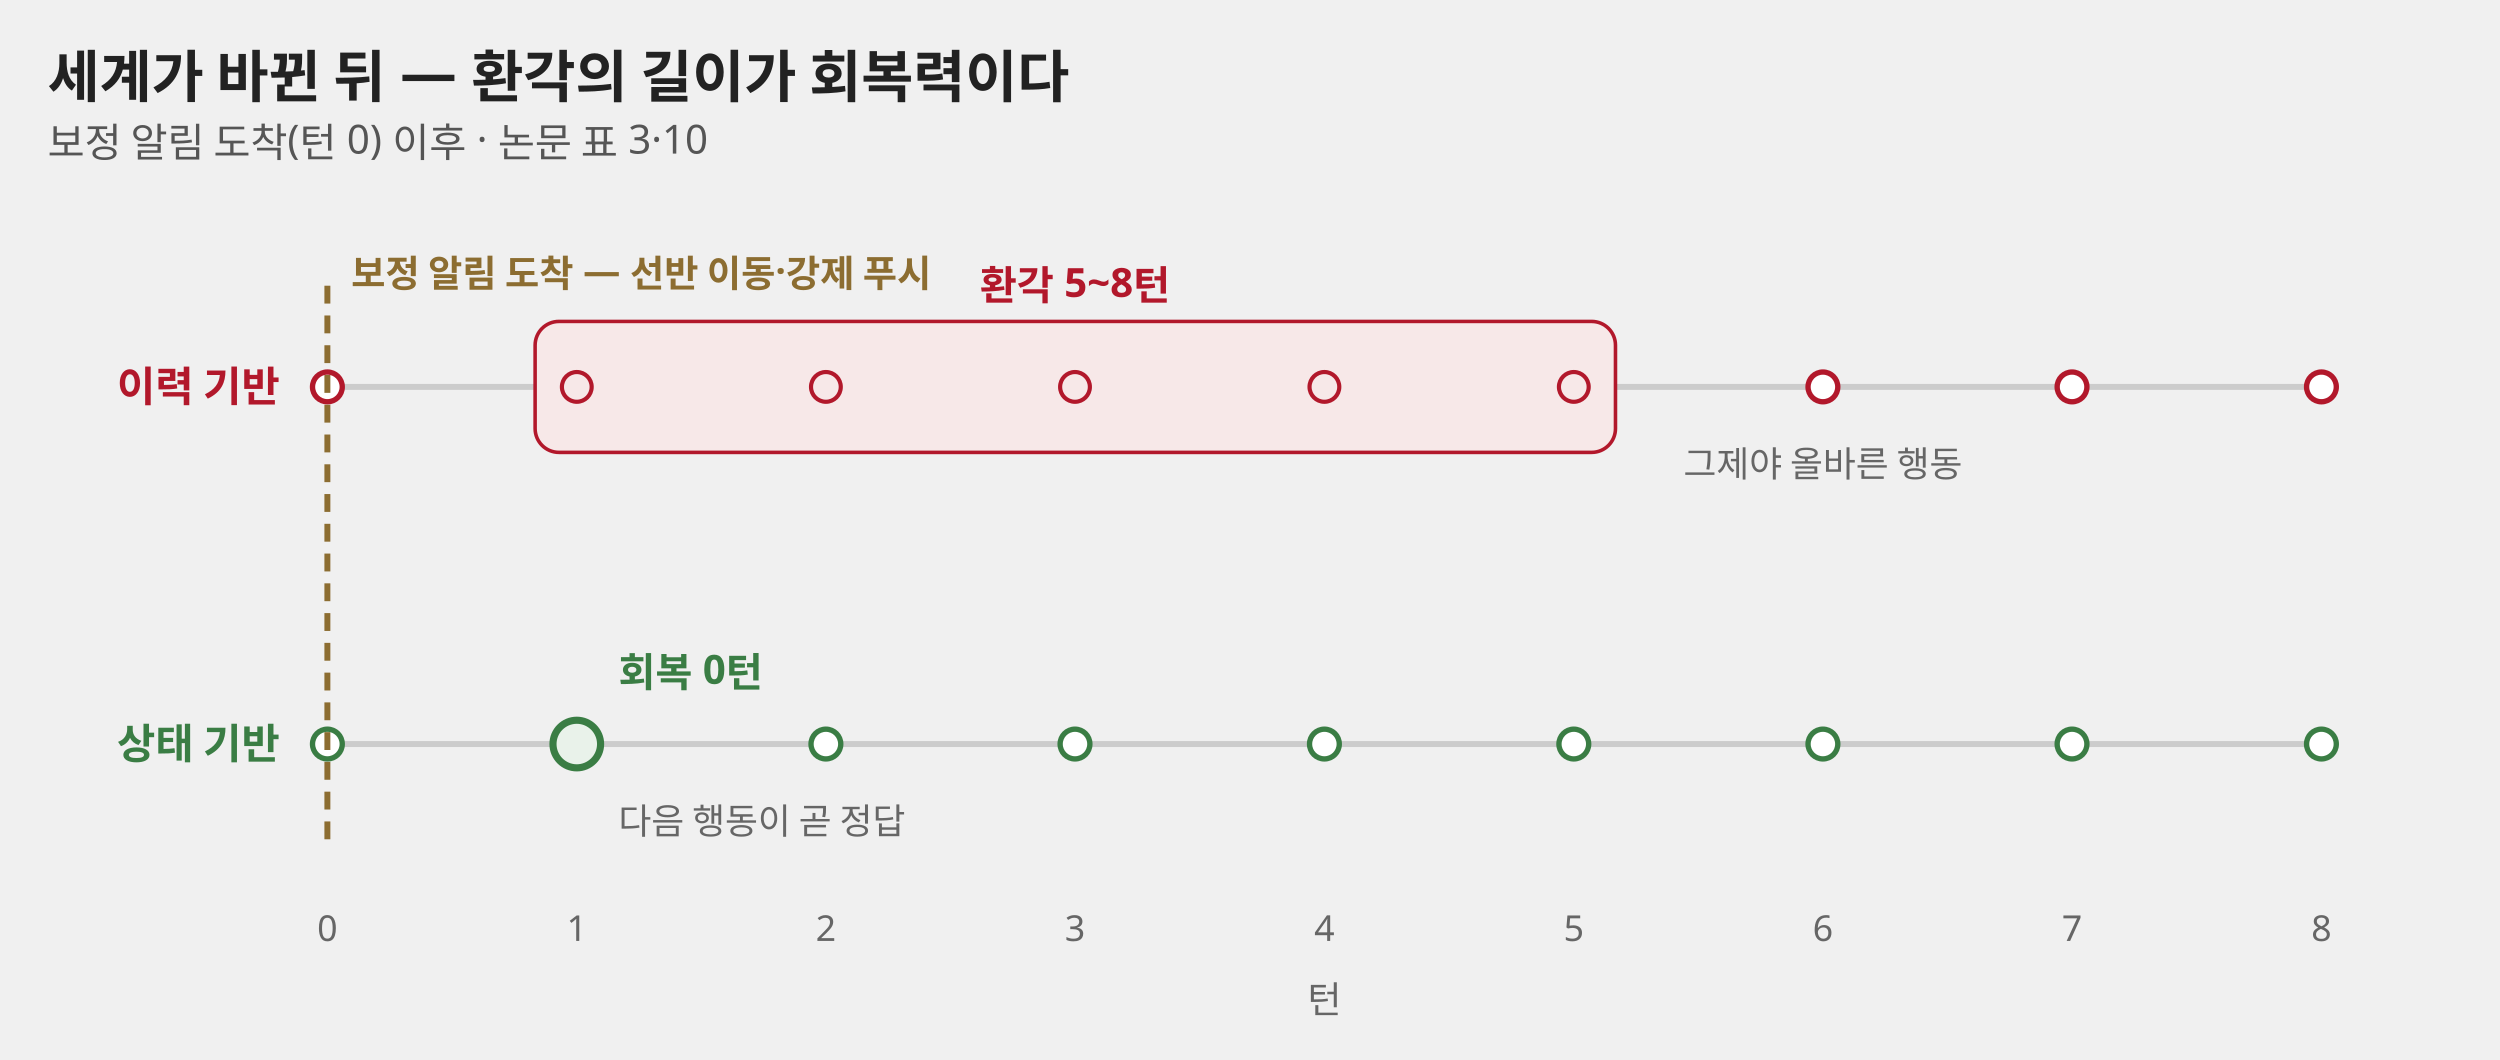
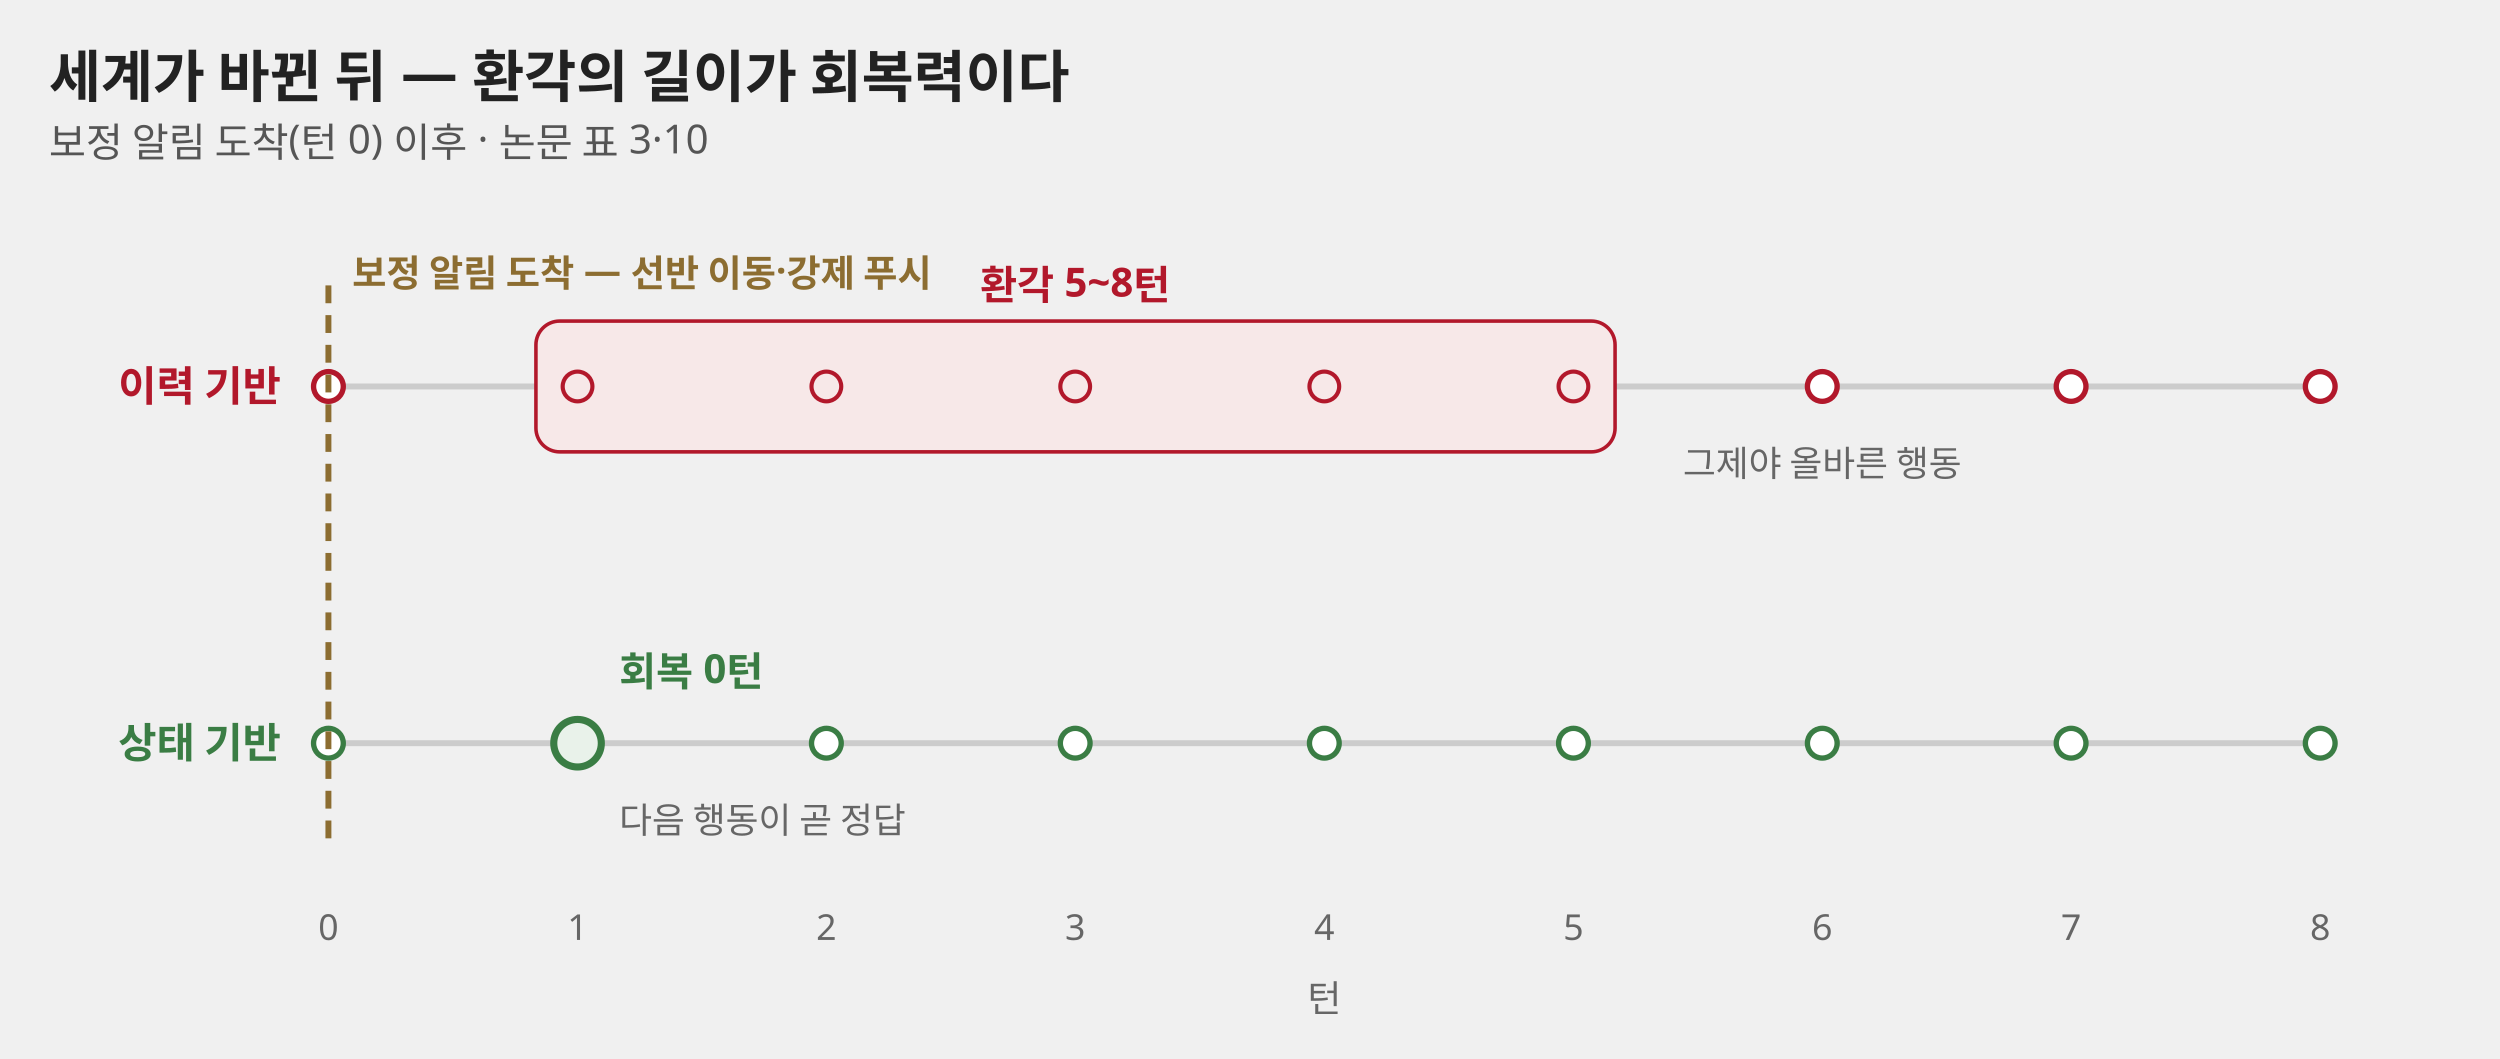
- <svg xmlns="http://www.w3.org/2000/svg" viewBox="0 0 840 356" width="840" height="356" style="background:#ffffff">
+ <svg xmlns="http://www.w3.org/2000/svg" viewBox="0 0 840 356" width="600" height="254" style="background:#ffffff">
  <defs>
    <marker id="ah" markerWidth="11" markerHeight="8" refX="10" refY="4" orient="auto">
      <polygon points="0 0, 11 4, 0 8" fill="#222222" />
    </marker>
    <marker id="ahb" markerWidth="11" markerHeight="8" refX="10" refY="4" orient="auto">
      <polygon points="0 0, 11 4, 0 8" fill="#14497a" />
    </marker>
    <marker id="ahr" markerWidth="11" markerHeight="8" refX="10" refY="4" orient="auto">
      <polygon points="0 0, 11 4, 0 8" fill="#b2182b" />
    </marker>
    <marker id="ahg" markerWidth="11" markerHeight="8" refX="10" refY="4" orient="auto">
      <polygon points="0 0, 11 4, 0 8" fill="#8a8a8a" />
    </marker>
  </defs>
  <text x="16.0" y="26.0" font-family="NanumSquare_ac, NanumGothic, sans-serif" font-size="19" fill="#222222" text-anchor="start" dominant-baseline="middle" font-weight="bold">세계가 바뀐 뒤 — 환각의 길이가 회복력이다</text>
  <text x="16.0" y="48.0" font-family="NanumSquare_ac, NanumGothic, sans-serif" font-size="13.5" fill="#555555" text-anchor="start" dominant-baseline="middle">보정 알림 도착(턴 0) 이후 · 논문 표 3·10</text>
  <text x="94.0" y="130.0" font-family="NanumSquare_ac, NanumGothic, sans-serif" font-size="14" fill="#b2182b" text-anchor="end" dominant-baseline="middle" font-weight="bold">이력 기반</text>
  <line x1="110.0" y1="130.0" x2="780.0" y2="130.0" stroke="#cccccc" stroke-width="2" />
  <circle cx="110.0" cy="130.0" r="5" fill="#ffffff" stroke="#b2182b" stroke-width="1.8" />
  <circle cx="193.8" cy="130.0" r="5" fill="#ffffff" stroke="#b2182b" stroke-width="1.8" />
  <circle cx="277.5" cy="130.0" r="5" fill="#ffffff" stroke="#b2182b" stroke-width="1.8" />
  <circle cx="361.2" cy="130.0" r="5" fill="#ffffff" stroke="#b2182b" stroke-width="1.8" />
  <circle cx="445.0" cy="130.0" r="5" fill="#ffffff" stroke="#b2182b" stroke-width="1.8" />
  <circle cx="528.8" cy="130.0" r="5" fill="#ffffff" stroke="#b2182b" stroke-width="1.8" />
  <circle cx="612.5" cy="130.0" r="5" fill="#ffffff" stroke="#b2182b" stroke-width="1.8" />
  <circle cx="696.2" cy="130.0" r="5" fill="#ffffff" stroke="#b2182b" stroke-width="1.8" />
  <circle cx="780.0" cy="130.0" r="5" fill="#ffffff" stroke="#b2182b" stroke-width="1.8" />
  <circle cx="193.8" cy="130.0" r="5" fill="#f7e8e8" stroke="#b2182b" stroke-width="1.4" />
  <circle cx="277.5" cy="130.0" r="5" fill="#f7e8e8" stroke="#b2182b" stroke-width="1.4" />
  <circle cx="361.2" cy="130.0" r="5" fill="#f7e8e8" stroke="#b2182b" stroke-width="1.4" />
  <circle cx="445.0" cy="130.0" r="5" fill="#f7e8e8" stroke="#b2182b" stroke-width="1.4" />
  <circle cx="528.8" cy="130.0" r="5" fill="#f7e8e8" stroke="#b2182b" stroke-width="1.4" />
  <rect x="179.8" y="108.0" width="363.0" height="44.0" rx="8" fill="#f7e8e8" stroke="#b2182b" stroke-width="1.2" />
  <circle cx="193.8" cy="130.0" r="5" fill="#f7e8e8" stroke="#b2182b" stroke-width="1.4" />
  <circle cx="277.5" cy="130.0" r="5" fill="#f7e8e8" stroke="#b2182b" stroke-width="1.4" />
  <circle cx="361.2" cy="130.0" r="5" fill="#f7e8e8" stroke="#b2182b" stroke-width="1.4" />
  <circle cx="445.0" cy="130.0" r="5" fill="#f7e8e8" stroke="#b2182b" stroke-width="1.4" />
  <circle cx="528.8" cy="130.0" r="5" fill="#f7e8e8" stroke="#b2182b" stroke-width="1.4" />
  <text x="361.2" y="96.0" font-family="NanumSquare_ac, NanumGothic, sans-serif" font-size="13.5" fill="#b2182b" text-anchor="middle" dominant-baseline="middle" font-weight="bold">환각 5~8턴</text>
  <text x="612.5" y="156.0" font-family="NanumSquare_ac, NanumGothic, sans-serif" font-size="12" fill="#666666" text-anchor="middle" dominant-baseline="middle">그제야 올바른 행동</text>
  <text x="94.0" y="250.0" font-family="NanumSquare_ac, NanumGothic, sans-serif" font-size="14" fill="#3a7d44" text-anchor="end" dominant-baseline="middle" font-weight="bold">상태 기반</text>
  <line x1="110.0" y1="250.0" x2="780.0" y2="250.0" stroke="#cccccc" stroke-width="2" />
  <circle cx="110.0" cy="250.0" r="5" fill="#ffffff" stroke="#3a7d44" stroke-width="1.8" />
  <circle cx="193.8" cy="250.0" r="5" fill="#ffffff" stroke="#3a7d44" stroke-width="1.8" />
  <circle cx="277.5" cy="250.0" r="5" fill="#ffffff" stroke="#3a7d44" stroke-width="1.8" />
  <circle cx="361.2" cy="250.0" r="5" fill="#ffffff" stroke="#3a7d44" stroke-width="1.8" />
  <circle cx="445.0" cy="250.0" r="5" fill="#ffffff" stroke="#3a7d44" stroke-width="1.8" />
  <circle cx="528.8" cy="250.0" r="5" fill="#ffffff" stroke="#3a7d44" stroke-width="1.8" />
  <circle cx="612.5" cy="250.0" r="5" fill="#ffffff" stroke="#3a7d44" stroke-width="1.8" />
  <circle cx="696.2" cy="250.0" r="5" fill="#ffffff" stroke="#3a7d44" stroke-width="1.8" />
  <circle cx="780.0" cy="250.0" r="5" fill="#ffffff" stroke="#3a7d44" stroke-width="1.8" />
  <circle cx="193.8" cy="250.0" r="8" fill="#e9f2ea" stroke="#3a7d44" stroke-width="2.4" />
  <text x="207.8" y="226.0" font-family="NanumSquare_ac, NanumGothic, sans-serif" font-size="13.5" fill="#3a7d44" text-anchor="start" dominant-baseline="middle" font-weight="bold">회복 0턴</text>
  <text x="207.8" y="276.0" font-family="NanumSquare_ac, NanumGothic, sans-serif" font-size="12" fill="#666666" text-anchor="start" dominant-baseline="middle">다음 행동이 곧 정답</text>
  <line x1="110.0" y1="96.0" x2="110.0" y2="282.0" stroke="#8c6d31" stroke-width="2" stroke-dasharray="6,4" />
  <text x="118.0" y="92.0" font-family="NanumSquare_ac, NanumGothic, sans-serif" font-size="12.5" fill="#8c6d31" text-anchor="start" dominant-baseline="middle" font-weight="bold">보정 알림 도착 — 선반 이동·강제 푸시</text>
  <text x="110.0" y="312.0" font-family="NanumSquare_ac, NanumGothic, sans-serif" font-size="12" fill="#666666" text-anchor="middle" dominant-baseline="middle">0</text>
  <text x="193.8" y="312.0" font-family="NanumSquare_ac, NanumGothic, sans-serif" font-size="12" fill="#666666" text-anchor="middle" dominant-baseline="middle">1</text>
  <text x="277.5" y="312.0" font-family="NanumSquare_ac, NanumGothic, sans-serif" font-size="12" fill="#666666" text-anchor="middle" dominant-baseline="middle">2</text>
  <text x="361.2" y="312.0" font-family="NanumSquare_ac, NanumGothic, sans-serif" font-size="12" fill="#666666" text-anchor="middle" dominant-baseline="middle">3</text>
  <text x="445.0" y="312.0" font-family="NanumSquare_ac, NanumGothic, sans-serif" font-size="12" fill="#666666" text-anchor="middle" dominant-baseline="middle">4</text>
  <text x="528.8" y="312.0" font-family="NanumSquare_ac, NanumGothic, sans-serif" font-size="12" fill="#666666" text-anchor="middle" dominant-baseline="middle">5</text>
  <text x="612.5" y="312.0" font-family="NanumSquare_ac, NanumGothic, sans-serif" font-size="12" fill="#666666" text-anchor="middle" dominant-baseline="middle">6</text>
  <text x="696.2" y="312.0" font-family="NanumSquare_ac, NanumGothic, sans-serif" font-size="12" fill="#666666" text-anchor="middle" dominant-baseline="middle">7</text>
  <text x="780.0" y="312.0" font-family="NanumSquare_ac, NanumGothic, sans-serif" font-size="12" fill="#666666" text-anchor="middle" dominant-baseline="middle">8</text>
  <text x="445.0" y="336.0" font-family="NanumSquare_ac, NanumGothic, sans-serif" font-size="12.5" fill="#666666" text-anchor="middle" dominant-baseline="middle">턴</text>
</svg>
